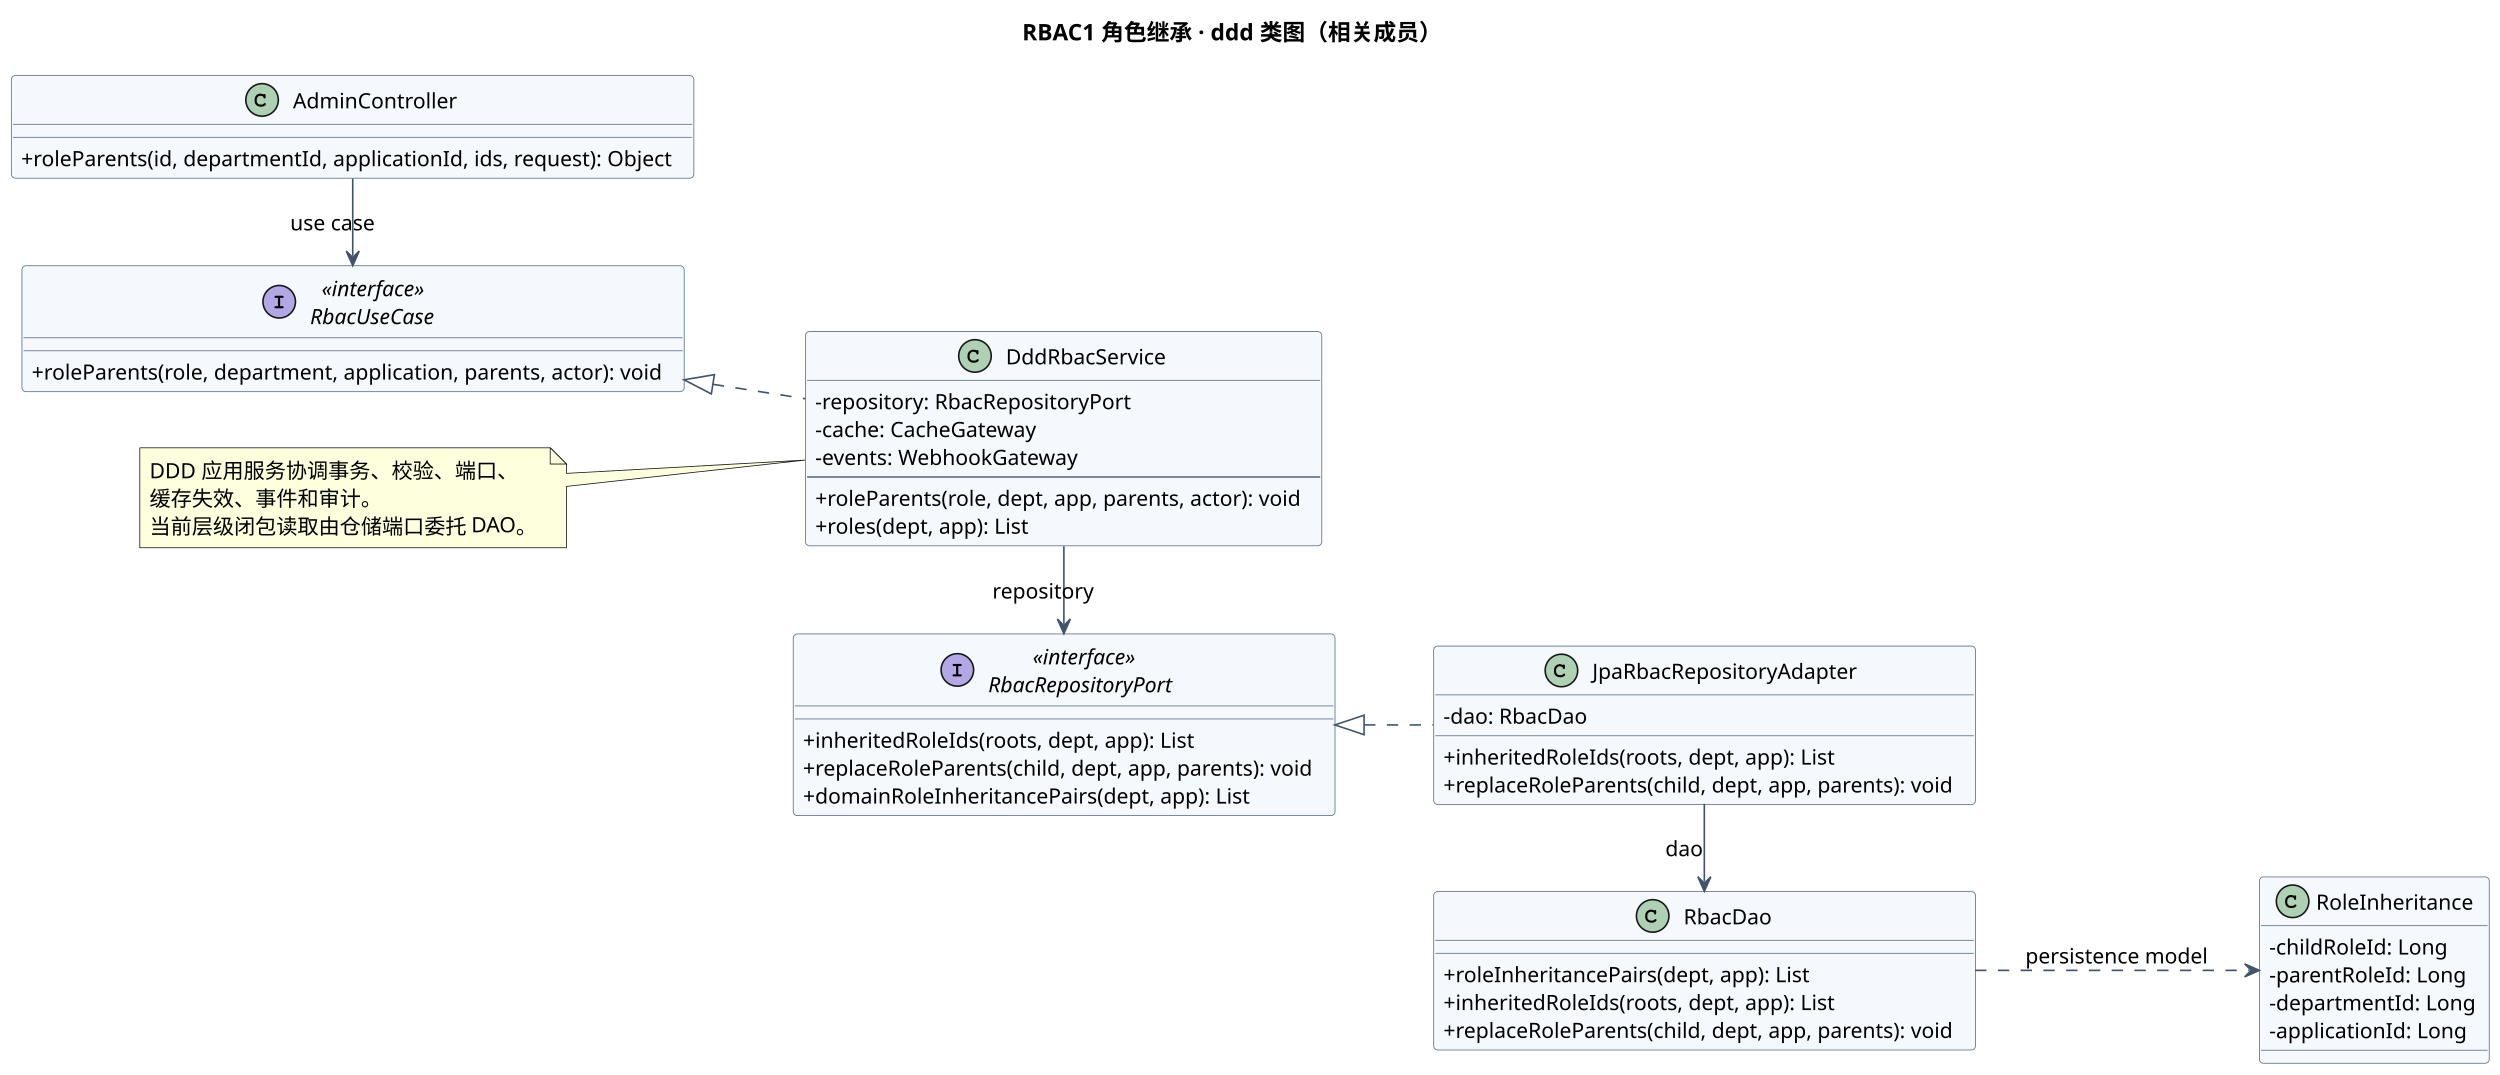
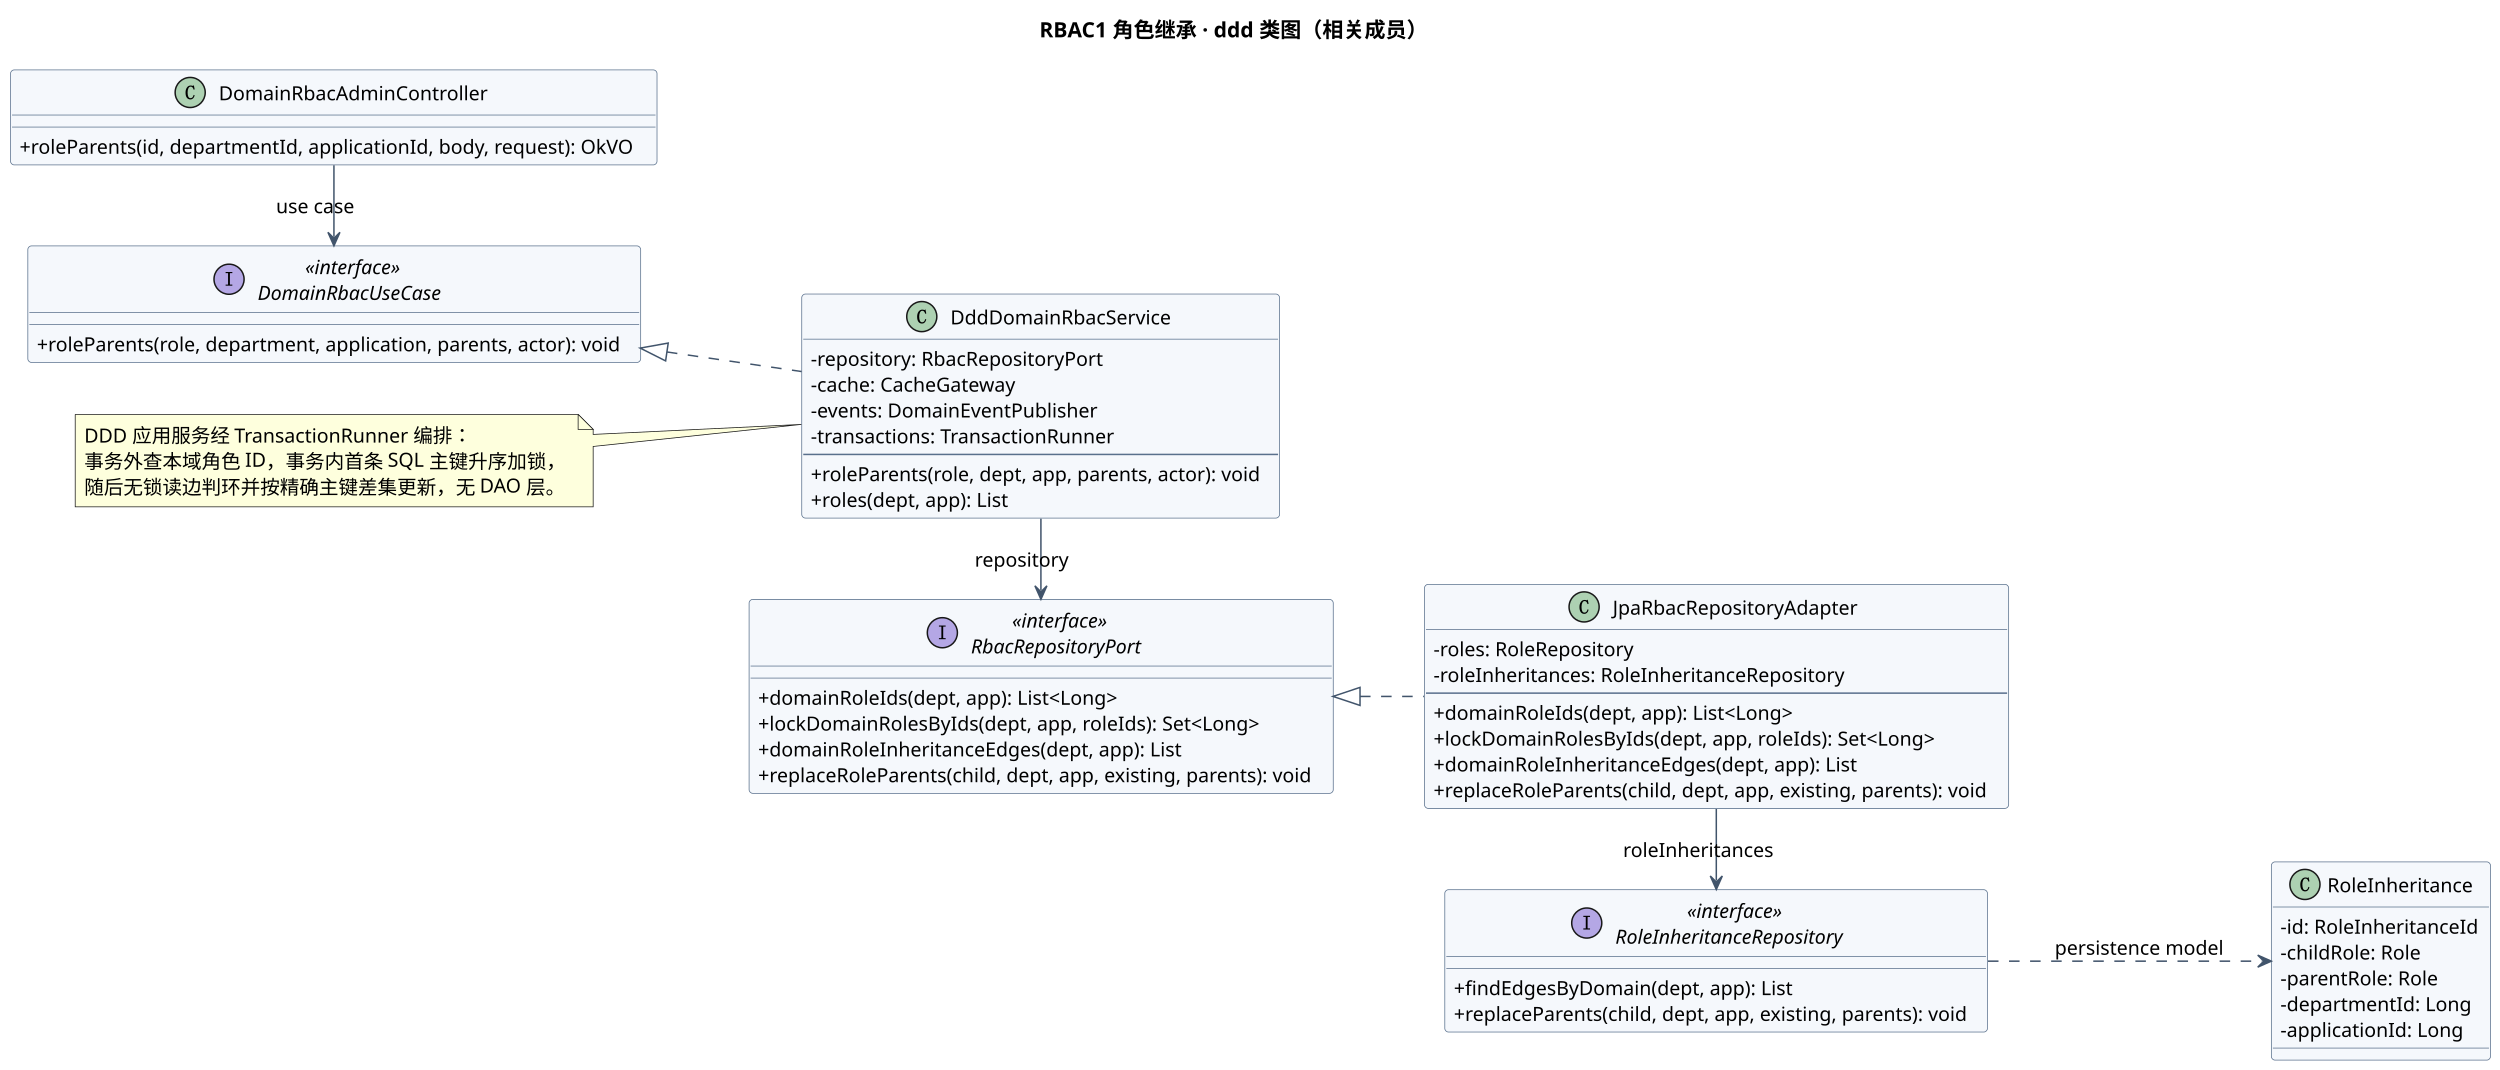
- <svg xmlns="http://www.w3.org/2000/svg" contentStyleType="text/css" data-diagram-type="CLASS" height="661px" preserveAspectRatio="none" style="width:1538px;height:661px;background:#FFFFFF;" version="1.1" viewBox="0 0 1538 661" width="1538px" zoomAndPan="magnify">
+ <svg xmlns="http://www.w3.org/2000/svg" contentStyleType="text/css" height="711px" preserveAspectRatio="none" style="width:1662px;height:711px;background:#FFFFFF;" version="1.1" viewBox="0 0 1662 711" width="1662px" zoomAndPan="magnify">
  <defs />
  <g>
-     <text fill="#000000" font-family="Microsoft YaHei" font-size="14" font-weight="bold" lengthAdjust="spacing" textLength="266.677" x="628.86" y="24.814">RBAC1 角色继承 · ddd 类图（相关成员）</text>
+     <text fill="#000000" font-family="Microsoft YaHei" font-size="14" font-weight="bold" lengthAdjust="spacing" textLength="266.677" x="690.996" y="24.814">RBAC1 角色继承 · ddd 类图（相关成员）</text>
    <g id="elem_C">
-       <rect codeLine="16" fill="#F5F8FC" height="63.158" id="C" rx="2.5" ry="2.5" style="stroke:#59708C;stroke-width:0.5;" width="419.862" x="7" y="46.477" />
-       <ellipse cx="161.223" cy="61.477" fill="#ADD1B2" rx="10" ry="10" style="stroke:#181818;stroke-width:1;" />
-       <path d="M162.161,58.118 Q162.286,57.946 162.426,57.868 Q162.567,57.79 162.739,57.79 Q163.02,57.79 163.192,57.993 Q163.379,58.181 163.379,58.649 L163.379,59.759 Q163.379,60.227 163.192,60.431 Q163.02,60.618 162.739,60.618 Q162.473,60.618 162.317,60.477 Q162.161,60.337 162.083,59.931 Q162.036,59.665 161.911,59.524 Q161.645,59.227 161.176,59.056 Q160.708,58.884 160.239,58.884 Q159.661,58.884 159.161,59.149 Q158.676,59.399 158.301,59.977 Q157.926,60.54 157.926,61.321 L157.926,62.165 Q157.926,63.102 158.614,63.743 Q159.301,64.368 160.504,64.368 Q161.239,64.368 161.739,64.165 Q162.02,64.056 162.348,63.712 Q162.551,63.509 162.661,63.462 Q162.786,63.399 162.926,63.399 Q163.192,63.399 163.379,63.602 Q163.583,63.79 163.583,64.056 Q163.583,64.321 163.317,64.634 Q162.926,65.071 162.317,65.321 Q161.504,65.665 160.52,65.665 Q159.364,65.665 158.426,65.196 Q157.676,64.806 157.145,63.993 Q156.629,63.165 156.629,62.196 L156.629,61.306 Q156.629,60.29 157.098,59.415 Q157.583,58.54 158.411,58.071 Q159.254,57.587 160.192,57.587 Q160.754,57.587 161.239,57.727 Q161.739,57.852 162.161,58.118 Z " fill="#000000" />
-       <text fill="#000000" font-family="Microsoft YaHei" font-size="13" lengthAdjust="spacing" textLength="103.416" x="180.223" y="66.654">AdminController</text>
-       <line style="stroke:#59708C;stroke-width:0.5;" x1="8" x2="425.862" y1="76.478" y2="76.478" />
-       <line style="stroke:#59708C;stroke-width:0.5;" x1="8" x2="425.862" y1="84.478" y2="84.478" />
-       <text fill="#000000" font-family="Microsoft YaHei" font-size="13" lengthAdjust="spacing" textLength="407.862" x="13" y="102.233">+roleParents(id, departmentId, applicationId, ids, request): Object</text>
+       <rect codeLine="16" fill="#F5F8FC" height="63.158" id="C" rx="2.5" ry="2.5" style="stroke:#59708C;stroke-width:0.5;" width="429.784" x="7" y="46.477" />
+       <ellipse cx="126.435" cy="61.477" fill="#ADD1B2" rx="10" ry="10" style="stroke:#181818;stroke-width:1.0;" />
+       <path d="M126.638,66.118 Q125.122,66.118 124.232,64.993 Q123.341,63.868 123.341,61.509 Q123.341,59.509 124.279,58.181 Q125.216,56.837 126.841,56.837 Q127.232,56.837 127.622,56.946 Q127.966,57.087 128.169,57.087 Q128.325,57.087 128.404,57.056 Q128.497,57.009 128.841,56.571 L129.419,59.415 L128.732,59.618 Q128.404,58.509 127.935,58.056 Q127.482,57.587 126.747,57.587 Q125.81,57.587 125.263,58.681 Q124.716,59.774 124.716,61.446 Q124.716,63.29 125.185,64.274 Q125.654,65.259 126.7,65.259 Q127.435,65.259 127.95,64.728 Q128.482,64.196 128.732,63.056 L129.419,63.368 Q129.122,64.665 128.372,65.399 Q127.638,66.118 126.638,66.118 Z " fill="#000000" />
+       <text fill="#000000" font-family="Microsoft YaHei" font-size="13" lengthAdjust="spacing" textLength="182.914" x="145.435" y="66.654">DomainRbacAdminController</text>
+       <line style="stroke:#59708C;stroke-width:0.5;" x1="8" x2="435.784" y1="76.478" y2="76.478" />
+       <line style="stroke:#59708C;stroke-width:0.5;" x1="8" x2="435.784" y1="84.478" y2="84.478" />
+       <text fill="#000000" font-family="Microsoft YaHei" font-size="13" lengthAdjust="spacing" textLength="417.784" x="13" y="102.233">+roleParents(id, departmentId, applicationId, body, request): OkVO</text>
    </g>
    <g id="elem_U">
-       <rect codeLine="19" fill="#F5F8FC" height="77.473" id="U" rx="2.5" ry="2.5" style="stroke:#59708C;stroke-width:0.5;" width="407.415" x="13.5" y="163.477" />
-       <ellipse cx="171.773" cy="185.635" fill="#B4A7E5" rx="10" ry="10" style="stroke:#181818;stroke-width:1;" />
-       <path d="M172.32,183.245 L172.32,188.338 L173.632,188.338 Q174.101,188.338 174.304,188.526 Q174.507,188.698 174.507,188.995 Q174.507,189.276 174.304,189.463 Q174.101,189.635 173.632,189.635 L169.71,189.635 Q169.242,189.635 169.039,189.463 Q168.835,189.276 168.835,188.979 Q168.835,188.698 169.039,188.526 Q169.242,188.338 169.71,188.338 L171.023,188.338 L171.023,183.245 L169.71,183.245 Q169.242,183.245 169.039,183.073 Q168.835,182.885 168.835,182.588 Q168.835,182.292 169.039,182.12 Q169.242,181.932 169.71,181.932 L173.632,181.948 Q174.101,181.948 174.304,182.12 Q174.507,182.292 174.507,182.588 Q174.507,182.885 174.304,183.073 Q174.101,183.245 173.632,183.245 L172.32,183.245 Z " fill="#000000" />
-       <text fill="#000000" font-family="Microsoft YaHei" font-size="13" font-style="italic" lengthAdjust="spacing" textLength="68.688" x="197.863" y="182.233">«interface»</text>
-       <text fill="#000000" font-family="Microsoft YaHei" font-size="13" font-style="italic" lengthAdjust="spacing" textLength="82.869" x="190.773" y="199.391">RbacUseCase</text>
-       <line style="stroke:#59708C;stroke-width:0.5;" x1="14.5" x2="419.915" y1="207.793" y2="207.793" />
-       <line style="stroke:#59708C;stroke-width:0.5;" x1="14.5" x2="419.915" y1="215.793" y2="215.793" />
-       <text fill="#000000" font-family="Microsoft YaHei" font-size="13" lengthAdjust="spacing" textLength="395.415" x="19.5" y="233.548">+roleParents(role, department, application, parents, actor): void</text>
+       <rect codeLine="19" fill="#F5F8FC" height="77.473" id="U" rx="2.5" ry="2.5" style="stroke:#59708C;stroke-width:0.5;" width="407.415" x="18.5" y="163.477" />
+       <ellipse cx="152.271" cy="185.635" fill="#B4A7E5" rx="10" ry="10" style="stroke:#181818;stroke-width:1.0;" />
+       <path d="M149.99,181.557 L149.99,180.838 L154.458,180.838 L154.458,181.557 L153.083,181.557 Q152.958,181.557 152.896,181.604 Q152.833,181.651 152.833,181.76 L152.833,189.01 Q152.833,189.12 152.896,189.167 Q152.958,189.213 153.083,189.213 L154.458,189.213 L154.458,189.932 L149.99,189.932 L149.99,189.213 L151.365,189.213 Q151.537,189.213 151.568,189.182 Q151.615,189.135 151.615,189.01 L151.615,181.76 Q151.615,181.635 151.568,181.604 Q151.537,181.557 151.365,181.557 L149.99,181.557 Z " fill="#000000" />
+       <text fill="#000000" font-family="Microsoft YaHei" font-size="13" font-style="italic" lengthAdjust="spacing" textLength="68.688" x="202.863" y="182.233">«interface»</text>
+       <text fill="#000000" font-family="Microsoft YaHei" font-size="13" font-style="italic" lengthAdjust="spacing" textLength="131.873" x="171.271" y="199.391">DomainRbacUseCase</text>
+       <line style="stroke:#59708C;stroke-width:0.5;" x1="19.5" x2="424.915" y1="207.793" y2="207.793" />
+       <line style="stroke:#59708C;stroke-width:0.5;" x1="19.5" x2="424.915" y1="215.793" y2="215.793" />
+       <text fill="#000000" font-family="Microsoft YaHei" font-size="13" lengthAdjust="spacing" textLength="395.415" x="24.5" y="233.548">+roleParents(role, department, application, parents, actor): void</text>
    </g>
    <g id="elem_S">
-       <rect codeLine="22" fill="#F5F8FC" height="131.789" id="S" rx="2.5" ry="2.5" style="stroke:#59708C;stroke-width:0.5;" width="317.652" x="495.5" y="203.977" />
-       <ellipse cx="599.802" cy="218.977" fill="#ADD1B2" rx="10" ry="10" style="stroke:#181818;stroke-width:1;" />
-       <path d="M600.74,215.618 Q600.865,215.446 601.005,215.368 Q601.146,215.29 601.318,215.29 Q601.599,215.29 601.771,215.493 Q601.958,215.681 601.958,216.149 L601.958,217.259 Q601.958,217.727 601.771,217.931 Q601.599,218.118 601.318,218.118 Q601.052,218.118 600.896,217.977 Q600.74,217.837 600.661,217.431 Q600.615,217.165 600.49,217.024 Q600.224,216.727 599.755,216.556 Q599.286,216.384 598.818,216.384 Q598.24,216.384 597.74,216.649 Q597.255,216.899 596.88,217.477 Q596.505,218.04 596.505,218.821 L596.505,219.665 Q596.505,220.602 597.193,221.243 Q597.88,221.868 599.083,221.868 Q599.818,221.868 600.318,221.665 Q600.599,221.556 600.927,221.212 Q601.13,221.009 601.24,220.962 Q601.365,220.899 601.505,220.899 Q601.771,220.899 601.958,221.102 Q602.161,221.29 602.161,221.556 Q602.161,221.821 601.896,222.134 Q601.505,222.571 600.896,222.821 Q600.083,223.165 599.099,223.165 Q597.943,223.165 597.005,222.696 Q596.255,222.306 595.724,221.493 Q595.208,220.665 595.208,219.696 L595.208,218.806 Q595.208,217.79 595.677,216.915 Q596.161,216.04 596.99,215.571 Q597.833,215.087 598.771,215.087 Q599.333,215.087 599.818,215.227 Q600.318,215.352 600.74,215.618 Z " fill="#000000" />
-       <text fill="#000000" font-family="Microsoft YaHei" font-size="13" lengthAdjust="spacing" textLength="101.048" x="618.802" y="224.154">DddRbacService</text>
-       <line style="stroke:#59708C;stroke-width:0.5;" x1="496.5" x2="812.152" y1="233.977" y2="233.977" />
-       <text fill="#000000" font-family="Microsoft YaHei" font-size="13" lengthAdjust="spacing" textLength="199.316" x="501.5" y="251.733">-repository: RbacRepositoryPort</text>
-       <text fill="#000000" font-family="Microsoft YaHei" font-size="13" lengthAdjust="spacing" textLength="139.388" x="501.5" y="268.891">-cache: CacheGateway</text>
-       <text fill="#000000" font-family="Microsoft YaHei" font-size="13" lengthAdjust="spacing" textLength="166.969" x="501.5" y="286.048">-events: WebhookGateway</text>
-       <line style="stroke:#59708C;stroke-width:1;" x1="496.5" x2="812.152" y1="293.451" y2="293.451" />
-       <text fill="#000000" font-family="Microsoft YaHei" font-size="13" lengthAdjust="spacing" textLength="305.652" x="501.5" y="311.206">+roleParents(role, dept, app, parents, actor): void</text>
-       <text fill="#000000" font-family="Microsoft YaHei" font-size="13" lengthAdjust="spacing" textLength="135.98" x="501.5" y="328.364">+roles(dept, app): List</text>
+       <rect codeLine="22" fill="#F5F8FC" height="148.946" id="S" rx="2.5" ry="2.5" style="stroke:#59708C;stroke-width:0.5;" width="317.652" x="533" y="195.477" />
+       <ellipse cx="612.8" cy="210.477" fill="#ADD1B2" rx="10" ry="10" style="stroke:#181818;stroke-width:1.0;" />
+       <path d="M613.003,215.118 Q611.487,215.118 610.597,213.993 Q609.706,212.868 609.706,210.509 Q609.706,208.509 610.644,207.181 Q611.581,205.837 613.206,205.837 Q613.597,205.837 613.987,205.946 Q614.331,206.087 614.534,206.087 Q614.691,206.087 614.769,206.056 Q614.862,206.009 615.206,205.571 L615.784,208.415 L615.097,208.618 Q614.769,207.509 614.3,207.056 Q613.847,206.587 613.112,206.587 Q612.175,206.587 611.628,207.681 Q611.081,208.774 611.081,210.446 Q611.081,212.29 611.55,213.274 Q612.019,214.259 613.066,214.259 Q613.8,214.259 614.316,213.727 Q614.847,213.196 615.097,212.056 L615.784,212.368 Q615.487,213.665 614.737,214.399 Q614.003,215.118 613.003,215.118 Z " fill="#000000" />
+       <text fill="#000000" font-family="Microsoft YaHei" font-size="13" lengthAdjust="spacing" textLength="150.052" x="631.8" y="215.654">DddDomainRbacService</text>
+       <line style="stroke:#59708C;stroke-width:0.5;" x1="534" x2="849.652" y1="225.477" y2="225.477" />
+       <text fill="#000000" font-family="Microsoft YaHei" font-size="13" lengthAdjust="spacing" textLength="199.316" x="539" y="243.233">-repository: RbacRepositoryPort</text>
+       <text fill="#000000" font-family="Microsoft YaHei" font-size="13" lengthAdjust="spacing" textLength="139.388" x="539" y="260.391">-cache: CacheGateway</text>
+       <text fill="#000000" font-family="Microsoft YaHei" font-size="13" lengthAdjust="spacing" textLength="193.8" x="539" y="277.548">-events: DomainEventPublisher</text>
+       <text fill="#000000" font-family="Microsoft YaHei" font-size="13" lengthAdjust="spacing" textLength="204.693" x="539" y="294.706">-transactions: TransactionRunner</text>
+       <line style="stroke:#59708C;stroke-width:1.0;" x1="534" x2="849.652" y1="302.108" y2="302.108" />
+       <text fill="#000000" font-family="Microsoft YaHei" font-size="13" lengthAdjust="spacing" textLength="305.652" x="539" y="319.864">+roleParents(role, dept, app, parents, actor): void</text>
+       <text fill="#000000" font-family="Microsoft YaHei" font-size="13" lengthAdjust="spacing" textLength="135.98" x="539" y="337.022">+roles(dept, app): List</text>
    </g>
    <g id="elem_P">
-       <rect codeLine="30" fill="#F5F8FC" height="111.789" id="P" rx="2.5" ry="2.5" style="stroke:#59708C;stroke-width:0.5;" width="333.299" x="488" y="389.978" />
-       <ellipse cx="588.96" cy="412.135" fill="#B4A7E5" rx="10" ry="10" style="stroke:#181818;stroke-width:1;" />
-       <path d="M589.507,409.745 L589.507,414.838 L590.819,414.838 Q591.288,414.838 591.491,415.026 Q591.694,415.198 591.694,415.495 Q591.694,415.776 591.491,415.963 Q591.288,416.135 590.819,416.135 L586.898,416.135 Q586.429,416.135 586.226,415.963 Q586.023,415.776 586.023,415.479 Q586.023,415.198 586.226,415.026 Q586.429,414.838 586.898,414.838 L588.21,414.838 L588.21,409.745 L586.898,409.745 Q586.429,409.745 586.226,409.573 Q586.023,409.385 586.023,409.088 Q586.023,408.791 586.226,408.62 Q586.429,408.432 586.898,408.432 L590.819,408.448 Q591.288,408.448 591.491,408.62 Q591.694,408.791 591.694,409.088 Q591.694,409.385 591.491,409.573 Q591.288,409.745 590.819,409.745 L589.507,409.745 Z " fill="#000000" />
-       <text fill="#000000" font-family="Microsoft YaHei" font-size="13" font-style="italic" lengthAdjust="spacing" textLength="68.688" x="635.306" y="408.733">«interface»</text>
-       <text fill="#000000" font-family="Microsoft YaHei" font-size="13" font-style="italic" lengthAdjust="spacing" textLength="123.379" x="607.96" y="425.891">RbacRepositoryPort</text>
-       <line style="stroke:#59708C;stroke-width:0.5;" x1="489" x2="820.299" y1="434.293" y2="434.293" />
-       <line style="stroke:#59708C;stroke-width:0.5;" x1="489" x2="820.299" y1="442.293" y2="442.293" />
-       <text fill="#000000" font-family="Microsoft YaHei" font-size="13" lengthAdjust="spacing" textLength="246.778" x="494" y="460.048">+inheritedRoleIds(roots, dept, app): List</text>
-       <text fill="#000000" font-family="Microsoft YaHei" font-size="13" lengthAdjust="spacing" textLength="321.299" x="494" y="477.206">+replaceRoleParents(child, dept, app, parents): void</text>
-       <text fill="#000000" font-family="Microsoft YaHei" font-size="13" lengthAdjust="spacing" textLength="280.052" x="494" y="494.364">+domainRoleInheritancePairs(dept, app): List</text>
+       <rect codeLine="31" fill="#F5F8FC" height="128.946" id="P" rx="2.5" ry="2.5" style="stroke:#59708C;stroke-width:0.5;" width="388.346" x="498" y="398.478" />
+       <ellipse cx="626.483" cy="420.635" fill="#B4A7E5" rx="10" ry="10" style="stroke:#181818;stroke-width:1.0;" />
+       <path d="M624.202,416.557 L624.202,415.838 L628.671,415.838 L628.671,416.557 L627.296,416.557 Q627.171,416.557 627.108,416.604 Q627.046,416.651 627.046,416.76 L627.046,424.01 Q627.046,424.12 627.108,424.166 Q627.171,424.213 627.296,424.213 L628.671,424.213 L628.671,424.932 L624.202,424.932 L624.202,424.213 L625.577,424.213 Q625.749,424.213 625.78,424.182 Q625.827,424.135 625.827,424.01 L625.827,416.76 Q625.827,416.635 625.78,416.604 Q625.749,416.557 625.577,416.557 L624.202,416.557 Z " fill="#000000" />
+       <text fill="#000000" font-family="Microsoft YaHei" font-size="13" font-style="italic" lengthAdjust="spacing" textLength="68.688" x="672.829" y="417.233">«interface»</text>
+       <text fill="#000000" font-family="Microsoft YaHei" font-size="13" font-style="italic" lengthAdjust="spacing" textLength="123.379" x="645.483" y="434.391">RbacRepositoryPort</text>
+       <line style="stroke:#59708C;stroke-width:0.5;" x1="499" x2="885.346" y1="442.793" y2="442.793" />
+       <line style="stroke:#59708C;stroke-width:0.5;" x1="499" x2="885.346" y1="450.793" y2="450.793" />
+       <text fill="#000000" font-family="Microsoft YaHei" font-size="13" lengthAdjust="spacing" textLength="249.602" x="504" y="468.548">+domainRoleIds(dept, app): List&lt;Long&gt;</text>
+       <text fill="#000000" font-family="Microsoft YaHei" font-size="13" lengthAdjust="spacing" textLength="345.49" x="504" y="485.706">+lockDomainRolesByIds(dept, app, roleIds): Set&lt;Long&gt;</text>
+       <text fill="#000000" font-family="Microsoft YaHei" font-size="13" lengthAdjust="spacing" textLength="287.644" x="504" y="502.864">+domainRoleInheritanceEdges(dept, app): List</text>
+       <text fill="#000000" font-family="Microsoft YaHei" font-size="13" lengthAdjust="spacing" textLength="376.346" x="504" y="520.021">+replaceRoleParents(child, dept, app, existing, parents): void</text>
    </g>
    <g id="elem_A">
-       <rect codeLine="35" fill="#F5F8FC" height="97.473" id="A" rx="2.5" ry="2.5" style="stroke:#59708C;stroke-width:0.5;" width="333.299" x="882" y="397.478" />
-       <ellipse cx="960.588" cy="412.478" fill="#ADD1B2" rx="10" ry="10" style="stroke:#181818;stroke-width:1;" />
-       <path d="M961.525,409.118 Q961.65,408.946 961.791,408.868 Q961.931,408.79 962.103,408.79 Q962.385,408.79 962.556,408.993 Q962.744,409.181 962.744,409.649 L962.744,410.759 Q962.744,411.228 962.556,411.431 Q962.385,411.618 962.103,411.618 Q961.838,411.618 961.681,411.478 Q961.525,411.337 961.447,410.931 Q961.4,410.665 961.275,410.524 Q961.01,410.228 960.541,410.056 Q960.072,409.884 959.603,409.884 Q959.025,409.884 958.525,410.149 Q958.041,410.399 957.666,410.978 Q957.291,411.54 957.291,412.321 L957.291,413.165 Q957.291,414.103 957.978,414.743 Q958.666,415.368 959.869,415.368 Q960.603,415.368 961.103,415.165 Q961.385,415.056 961.713,414.712 Q961.916,414.509 962.025,414.462 Q962.15,414.399 962.291,414.399 Q962.556,414.399 962.744,414.603 Q962.947,414.79 962.947,415.056 Q962.947,415.321 962.681,415.634 Q962.291,416.071 961.681,416.321 Q960.869,416.665 959.885,416.665 Q958.728,416.665 957.791,416.196 Q957.041,415.806 956.51,414.993 Q955.994,414.165 955.994,413.196 L955.994,412.306 Q955.994,411.29 956.463,410.415 Q956.947,409.54 957.775,409.071 Q958.619,408.587 959.556,408.587 Q960.119,408.587 960.603,408.728 Q961.103,408.853 961.525,409.118 Z " fill="#000000" />
-       <text fill="#000000" font-family="Microsoft YaHei" font-size="13" lengthAdjust="spacing" textLength="168.124" x="979.588" y="417.654">JpaRbacRepositoryAdapter</text>
-       <line style="stroke:#59708C;stroke-width:0.5;" x1="883" x2="1214.299" y1="427.478" y2="427.478" />
-       <text fill="#000000" font-family="Microsoft YaHei" font-size="13" lengthAdjust="spacing" textLength="92.212" x="888" y="445.233">-dao: RbacDao</text>
-       <line style="stroke:#59708C;stroke-width:0.5;" x1="883" x2="1214.299" y1="452.635" y2="452.635" />
-       <text fill="#000000" font-family="Microsoft YaHei" font-size="13" lengthAdjust="spacing" textLength="246.778" x="888" y="470.391">+inheritedRoleIds(roots, dept, app): List</text>
-       <text fill="#000000" font-family="Microsoft YaHei" font-size="13" lengthAdjust="spacing" textLength="321.299" x="888" y="487.548">+replaceRoleParents(child, dept, app, parents): void</text>
+       <rect codeLine="37" fill="#F5F8FC" height="148.946" id="A" rx="2.5" ry="2.5" style="stroke:#59708C;stroke-width:0.5;" width="388.346" x="947" y="388.478" />
+       <ellipse cx="1053.111" cy="403.478" fill="#ADD1B2" rx="10" ry="10" style="stroke:#181818;stroke-width:1.0;" />
+       <path d="M1053.314,408.118 Q1051.799,408.118 1050.908,406.993 Q1050.017,405.868 1050.017,403.509 Q1050.017,401.509 1050.955,400.181 Q1051.892,398.837 1053.517,398.837 Q1053.908,398.837 1054.299,398.946 Q1054.642,399.087 1054.845,399.087 Q1055.002,399.087 1055.08,399.056 Q1055.174,399.009 1055.517,398.571 L1056.095,401.415 L1055.408,401.618 Q1055.08,400.509 1054.611,400.056 Q1054.158,399.587 1053.424,399.587 Q1052.486,399.587 1051.939,400.681 Q1051.392,401.774 1051.392,403.446 Q1051.392,405.29 1051.861,406.274 Q1052.33,407.259 1053.377,407.259 Q1054.111,407.259 1054.627,406.728 Q1055.158,406.196 1055.408,405.056 L1056.095,405.368 Q1055.799,406.665 1055.049,407.399 Q1054.314,408.118 1053.314,408.118 Z " fill="#000000" />
+       <text fill="#000000" font-family="Microsoft YaHei" font-size="13" lengthAdjust="spacing" textLength="168.124" x="1072.111" y="408.654">JpaRbacRepositoryAdapter</text>
+       <line style="stroke:#59708C;stroke-width:0.5;" x1="948" x2="1334.346" y1="418.478" y2="418.478" />
+       <text fill="#000000" font-family="Microsoft YaHei" font-size="13" lengthAdjust="spacing" textLength="137.128" x="953" y="436.233">-roles: RoleRepository</text>
+       <text fill="#000000" font-family="Microsoft YaHei" font-size="13" lengthAdjust="spacing" textLength="276.269" x="953" y="453.391">-roleInheritances: RoleInheritanceRepository</text>
+       <line style="stroke:#59708C;stroke-width:1.0;" x1="948" x2="1334.346" y1="460.793" y2="460.793" />
+       <text fill="#000000" font-family="Microsoft YaHei" font-size="13" lengthAdjust="spacing" textLength="249.602" x="953" y="478.548">+domainRoleIds(dept, app): List&lt;Long&gt;</text>
+       <text fill="#000000" font-family="Microsoft YaHei" font-size="13" lengthAdjust="spacing" textLength="345.49" x="953" y="495.706">+lockDomainRolesByIds(dept, app, roleIds): Set&lt;Long&gt;</text>
+       <text fill="#000000" font-family="Microsoft YaHei" font-size="13" lengthAdjust="spacing" textLength="287.644" x="953" y="512.864">+domainRoleInheritanceEdges(dept, app): List</text>
+       <text fill="#000000" font-family="Microsoft YaHei" font-size="13" lengthAdjust="spacing" textLength="376.346" x="953" y="530.021">+replaceRoleParents(child, dept, app, existing, parents): void</text>
    </g>
-     <g id="elem_D">
-       <rect codeLine="40" fill="#F5F8FC" height="97.473" id="D" rx="2.5" ry="2.5" style="stroke:#59708C;stroke-width:0.5;" width="333.299" x="882" y="548.477" />
-       <ellipse cx="1016.726" cy="563.477" fill="#ADD1B2" rx="10" ry="10" style="stroke:#181818;stroke-width:1;" />
-       <path d="M1017.664,560.118 Q1017.789,559.946 1017.929,559.868 Q1018.07,559.79 1018.242,559.79 Q1018.523,559.79 1018.695,559.993 Q1018.883,560.181 1018.883,560.649 L1018.883,561.759 Q1018.883,562.227 1018.695,562.431 Q1018.523,562.618 1018.242,562.618 Q1017.976,562.618 1017.82,562.477 Q1017.664,562.337 1017.586,561.931 Q1017.539,561.665 1017.414,561.524 Q1017.148,561.227 1016.679,561.056 Q1016.211,560.884 1015.742,560.884 Q1015.164,560.884 1014.664,561.149 Q1014.179,561.399 1013.804,561.977 Q1013.429,562.54 1013.429,563.321 L1013.429,564.165 Q1013.429,565.102 1014.117,565.743 Q1014.804,566.368 1016.008,566.368 Q1016.742,566.368 1017.242,566.165 Q1017.523,566.056 1017.851,565.712 Q1018.054,565.509 1018.164,565.462 Q1018.289,565.399 1018.429,565.399 Q1018.695,565.399 1018.883,565.602 Q1019.086,565.79 1019.086,566.056 Q1019.086,566.321 1018.82,566.634 Q1018.429,567.071 1017.82,567.321 Q1017.008,567.665 1016.023,567.665 Q1014.867,567.665 1013.929,567.196 Q1013.179,566.806 1012.648,565.993 Q1012.133,565.165 1012.133,564.196 L1012.133,563.306 Q1012.133,562.29 1012.601,561.415 Q1013.086,560.54 1013.914,560.071 Q1014.758,559.587 1015.695,559.587 Q1016.258,559.587 1016.742,559.727 Q1017.242,559.852 1017.664,560.118 Z " fill="#000000" />
-       <text fill="#000000" font-family="Microsoft YaHei" font-size="13" lengthAdjust="spacing" textLength="55.847" x="1035.726" y="568.654">RbacDao</text>
-       <line style="stroke:#59708C;stroke-width:0.5;" x1="883" x2="1214.299" y1="578.477" y2="578.477" />
-       <line style="stroke:#59708C;stroke-width:0.5;" x1="883" x2="1214.299" y1="586.477" y2="586.477" />
-       <text fill="#000000" font-family="Microsoft YaHei" font-size="13" lengthAdjust="spacing" textLength="229.112" x="888" y="604.233">+roleInheritancePairs(dept, app): List</text>
-       <text fill="#000000" font-family="Microsoft YaHei" font-size="13" lengthAdjust="spacing" textLength="246.778" x="888" y="621.391">+inheritedRoleIds(roots, dept, app): List</text>
-       <text fill="#000000" font-family="Microsoft YaHei" font-size="13" lengthAdjust="spacing" textLength="321.299" x="888" y="638.548">+replaceRoleParents(child, dept, app, parents): void</text>
+     <g id="elem_RIR">
+       <rect codeLine="46" fill="#F5F8FC" height="94.631" id="RIR" rx="2.5" ry="2.5" style="stroke:#59708C;stroke-width:0.5;" width="360.759" x="960.5" y="591.477" />
+       <ellipse cx="1054.871" cy="613.635" fill="#B4A7E5" rx="10" ry="10" style="stroke:#181818;stroke-width:1.0;" />
+       <path d="M1052.59,609.557 L1052.59,608.838 L1057.059,608.838 L1057.059,609.557 L1055.684,609.557 Q1055.559,609.557 1055.496,609.604 Q1055.434,609.651 1055.434,609.76 L1055.434,617.01 Q1055.434,617.12 1055.496,617.167 Q1055.559,617.213 1055.684,617.213 L1057.059,617.213 L1057.059,617.932 L1052.59,617.932 L1052.59,617.213 L1053.965,617.213 Q1054.137,617.213 1054.168,617.182 Q1054.215,617.135 1054.215,617.01 L1054.215,609.76 Q1054.215,609.635 1054.168,609.604 Q1054.137,609.557 1053.965,609.557 L1052.59,609.557 Z " fill="#000000" />
+       <text fill="#000000" font-family="Microsoft YaHei" font-size="13" font-style="italic" lengthAdjust="spacing" textLength="68.688" x="1121.536" y="610.233">«interface»</text>
+       <text fill="#000000" font-family="Microsoft YaHei" font-size="13" font-style="italic" lengthAdjust="spacing" textLength="164.017" x="1073.871" y="627.391">RoleInheritanceRepository</text>
+       <line style="stroke:#59708C;stroke-width:0.5;" x1="961.5" x2="1320.259" y1="635.793" y2="635.793" />
+       <line style="stroke:#59708C;stroke-width:0.5;" x1="961.5" x2="1320.259" y1="643.793" y2="643.793" />
+       <text fill="#000000" font-family="Microsoft YaHei" font-size="13" lengthAdjust="spacing" textLength="231.404" x="966.5" y="661.548">+findEdgesByDomain(dept, app): List</text>
+       <text fill="#000000" font-family="Microsoft YaHei" font-size="13" lengthAdjust="spacing" textLength="348.759" x="966.5" y="678.706">+replaceParents(child, dept, app, existing, parents): void</text>
    </g>
    <g id="elem_RI">
-       <rect codeLine="45" fill="#F5F8FC" height="114.631" id="RI" rx="2.5" ry="2.5" style="stroke:#59708C;stroke-width:0.5;" width="141.397" x="1390" y="539.477" />
-       <ellipse cx="1410.408" cy="554.477" fill="#ADD1B2" rx="10" ry="10" style="stroke:#181818;stroke-width:1;" />
-       <path d="M1411.345,551.118 Q1411.47,550.946 1411.611,550.868 Q1411.752,550.79 1411.924,550.79 Q1412.205,550.79 1412.377,550.993 Q1412.564,551.181 1412.564,551.649 L1412.564,552.759 Q1412.564,553.227 1412.377,553.431 Q1412.205,553.618 1411.924,553.618 Q1411.658,553.618 1411.502,553.477 Q1411.345,553.337 1411.267,552.931 Q1411.22,552.665 1411.095,552.524 Q1410.83,552.227 1410.361,552.056 Q1409.892,551.884 1409.424,551.884 Q1408.845,551.884 1408.345,552.149 Q1407.861,552.399 1407.486,552.977 Q1407.111,553.54 1407.111,554.321 L1407.111,555.165 Q1407.111,556.102 1407.799,556.743 Q1408.486,557.368 1409.689,557.368 Q1410.424,557.368 1410.924,557.165 Q1411.205,557.056 1411.533,556.712 Q1411.736,556.509 1411.845,556.462 Q1411.97,556.399 1412.111,556.399 Q1412.377,556.399 1412.564,556.602 Q1412.767,556.79 1412.767,557.056 Q1412.767,557.321 1412.502,557.634 Q1412.111,558.071 1411.502,558.321 Q1410.689,558.665 1409.705,558.665 Q1408.549,558.665 1407.611,558.196 Q1406.861,557.806 1406.33,556.993 Q1405.814,556.165 1405.814,555.196 L1405.814,554.306 Q1405.814,553.29 1406.283,552.415 Q1406.767,551.54 1407.595,551.071 Q1408.439,550.587 1409.377,550.587 Q1409.939,550.587 1410.424,550.727 Q1410.924,550.852 1411.345,551.118 Z " fill="#000000" />
-       <text fill="#000000" font-family="Microsoft YaHei" font-size="13" lengthAdjust="spacing" textLength="97.157" x="1424.832" y="559.654">RoleInheritance</text>
-       <line style="stroke:#59708C;stroke-width:0.5;" x1="1391" x2="1530.397" y1="569.477" y2="569.477" />
-       <text fill="#000000" font-family="Microsoft YaHei" font-size="13" lengthAdjust="spacing" textLength="113.344" x="1396" y="587.233">-childRoleId: Long</text>
-       <text fill="#000000" font-family="Microsoft YaHei" font-size="13" lengthAdjust="spacing" textLength="124.268" x="1396" y="604.391">-parentRoleId: Long</text>
-       <text fill="#000000" font-family="Microsoft YaHei" font-size="13" lengthAdjust="spacing" textLength="129.397" x="1396" y="621.548">-departmentId: Long</text>
-       <text fill="#000000" font-family="Microsoft YaHei" font-size="13" lengthAdjust="spacing" textLength="124.992" x="1396" y="638.706">-applicationId: Long</text>
-       <line style="stroke:#59708C;stroke-width:0.5;" x1="1391" x2="1530.397" y1="646.108" y2="646.108" />
+       <rect codeLine="50" fill="#F5F8FC" height="131.789" id="RI" rx="2.5" ry="2.5" style="stroke:#59708C;stroke-width:0.5;" width="145.669" x="1510" y="572.977" />
+       <ellipse cx="1532.33" cy="587.977" fill="#ADD1B2" rx="10" ry="10" style="stroke:#181818;stroke-width:1.0;" />
+       <path d="M1532.533,592.618 Q1531.018,592.618 1530.127,591.493 Q1529.236,590.368 1529.236,588.009 Q1529.236,586.009 1530.174,584.681 Q1531.111,583.337 1532.736,583.337 Q1533.127,583.337 1533.518,583.446 Q1533.861,583.587 1534.065,583.587 Q1534.221,583.587 1534.299,583.556 Q1534.393,583.509 1534.736,583.071 L1535.315,585.915 L1534.627,586.118 Q1534.299,585.009 1533.83,584.556 Q1533.377,584.087 1532.643,584.087 Q1531.705,584.087 1531.158,585.181 Q1530.611,586.274 1530.611,587.946 Q1530.611,589.79 1531.08,590.774 Q1531.549,591.759 1532.596,591.759 Q1533.33,591.759 1533.846,591.227 Q1534.377,590.696 1534.627,589.556 L1535.315,589.868 Q1535.018,591.165 1534.268,591.899 Q1533.533,592.618 1532.533,592.618 Z " fill="#000000" />
+       <text fill="#000000" font-family="Microsoft YaHei" font-size="13" lengthAdjust="spacing" textLength="97.157" x="1547.181" y="593.154">RoleInheritance</text>
+       <line style="stroke:#59708C;stroke-width:0.5;" x1="1511" x2="1654.669" y1="602.977" y2="602.977" />
+       <text fill="#000000" font-family="Microsoft YaHei" font-size="13" lengthAdjust="spacing" textLength="133.669" x="1516" y="620.733">-id: RoleInheritanceId</text>
+       <text fill="#000000" font-family="Microsoft YaHei" font-size="13" lengthAdjust="spacing" textLength="97.532" x="1516" y="637.891">-childRole: Role</text>
+       <text fill="#000000" font-family="Microsoft YaHei" font-size="13" lengthAdjust="spacing" textLength="108.456" x="1516" y="655.048">-parentRole: Role</text>
+       <text fill="#000000" font-family="Microsoft YaHei" font-size="13" lengthAdjust="spacing" textLength="129.397" x="1516" y="672.206">-departmentId: Long</text>
+       <text fill="#000000" font-family="Microsoft YaHei" font-size="13" lengthAdjust="spacing" textLength="124.992" x="1516" y="689.364">-applicationId: Long</text>
+       <line style="stroke:#59708C;stroke-width:0.5;" x1="1511" x2="1654.669" y1="696.766" y2="696.766" />
    </g>
    <g id="elem_GMN17">
-       <path d="M86,275.478 L86,336.951 A0,0 0 0 0 86,336.951 L348.49,336.951 A0,0 0 0 0 348.49,336.951 L348.49,299.228 L495.23,283.058 L348.49,291.228 L348.49,285.478 L338.49,275.478 L86,275.478 A0,0 0 0 0 86,275.478 " fill="#FEFFDD" style="stroke:#181818;stroke-width:0.5;" />
-       <path d="M338.49,275.478 L338.49,285.478 L348.49,285.478 L338.49,275.478 " fill="#FEFFDD" style="stroke:#181818;stroke-width:0.5;" />
-       <text fill="#000000" font-family="Microsoft YaHei" font-size="13" lengthAdjust="spacing" textLength="228.554" x="92" y="294.233">DDD 应用服务协调事务、校验、端口、</text>
-       <text fill="#000000" font-family="Microsoft YaHei" font-size="13" lengthAdjust="spacing" textLength="143" x="92" y="311.391">缓存失效、事件和审计。</text>
-       <text fill="#000000" font-family="Microsoft YaHei" font-size="13" lengthAdjust="spacing" textLength="241.49" x="92" y="328.548">当前层级闭包读取由仓储端口委托 DAO。</text>
+       <path d="M50,275.478 L50,336.951 A0,0 0 0 0 50,336.951 L394.337,336.951 A0,0 0 0 0 394.337,336.951 L394.337,296.798 L532.78,282.147 L394.337,288.798 L394.337,285.478 L384.337,275.478 L50,275.478 A0,0 0 0 0 50,275.478 " fill="#FEFFDD" style="stroke:#181818;stroke-width:0.5;" />
+       <path d="M384.337,275.478 L384.337,285.478 L394.337,285.478 L384.337,275.478 " fill="#FEFFDD" style="stroke:#181818;stroke-width:0.5;" />
+       <text fill="#000000" font-family="Microsoft YaHei" font-size="13" lengthAdjust="spacing" textLength="262.019" x="56" y="294.233">DDD 应用服务经 TransactionRunner 编排：</text>
+       <text fill="#000000" font-family="Microsoft YaHei" font-size="13" lengthAdjust="spacing" textLength="323.032" x="56" y="311.391">事务外查本域角色 ID，事务内首条 SQL 主键升序加锁，</text>
+       <text fill="#000000" font-family="Microsoft YaHei" font-size="13" lengthAdjust="spacing" textLength="323.337" x="56" y="328.548">随后无锁读边判环并按精确主键差集更新，无 DAO 层。</text>
    </g>
    <g id="link_C_U">
-       <path codeLine="51" d="M217,109.847 C217,126.188 217,140.218 217,157.428 " fill="transparent" id="C-to-U" style="stroke:#41546B;stroke-width:1;" />
-       <polygon fill="#41546B" points="217,163.428,221,154.428,217,158.428,213,154.428,217,163.428" style="stroke:#41546B;stroke-width:1;" />
-       <text fill="#000000" font-family="Microsoft YaHei" font-size="13" lengthAdjust="spacing" textLength="52.349" x="178.5" y="141.733">use case</text>
+       <path codeLine="57" d="M222,109.847 C222,126.188 222,140.218 222,157.428 " fill="none" id="C-to-U" style="stroke:#41546B;stroke-width:1.0;" />
+       <polygon fill="#41546B" points="222,163.428,226,154.428,222,158.428,218,154.428,222,163.428" style="stroke:#41546B;stroke-width:1.0;" />
+       <text fill="#000000" font-family="Microsoft YaHei" font-size="13" lengthAdjust="spacing" textLength="52.349" x="183.5" y="141.733">use case</text>
    </g>
    <g id="link_U_S">
-       <path codeLine="52" d="M438.554,236.417 C463.634,240.337 471.19,241.507 495.47,245.298 " fill="transparent" id="U-backto-S" style="stroke:#41546B;stroke-width:1;stroke-dasharray:7.0,7.0;" />
-       <polygon fill="transparent" points="420.77,233.637,437.627,242.345,439.481,230.489,420.77,233.637" style="stroke:#41546B;stroke-width:1;" />
+       <path codeLine="58" d="M443.363,233.995 C479.303,239.215 498.45,241.998 532.93,247.007 " fill="none" id="U-backto-S" style="stroke:#41546B;stroke-width:1.0;stroke-dasharray:7.0,7.0;" />
+       <polygon fill="none" points="425.55,231.407,442.501,239.932,444.226,228.057,425.55,231.407" style="stroke:#41546B;stroke-width:1.0;" />
    </g>
    <g id="link_S_P">
-       <path codeLine="53" d="M654.5,336.058 C654.5,353.748 654.5,366.707 654.5,383.808 " fill="transparent" id="S-to-P" style="stroke:#41546B;stroke-width:1;" />
-       <polygon fill="#41546B" points="654.5,389.808,658.5,380.808,654.5,384.808,650.5,380.808,654.5,389.808" style="stroke:#41546B;stroke-width:1;" />
-       <text fill="#000000" font-family="Microsoft YaHei" font-size="13" lengthAdjust="spacing" textLength="63.337" x="610.5" y="368.233">repository</text>
+       <path codeLine="59" d="M692,344.798 C692,362.507 692,375.238 692,392.447 " fill="none" id="S-to-P" style="stroke:#41546B;stroke-width:1.0;" />
+       <polygon fill="#41546B" points="692,398.447,696,389.447,692,393.447,688,389.447,692,398.447" style="stroke:#41546B;stroke-width:1.0;" />
+       <text fill="#000000" font-family="Microsoft YaHei" font-size="13" lengthAdjust="spacing" textLength="63.337" x="648" y="376.733">repository</text>
    </g>
    <g id="link_P_A">
-       <path codeLine="54" d="M839.18,445.978 C859.23,445.978 861.73,445.978 881.79,445.978 " fill="transparent" id="P-backto-A" style="stroke:#41546B;stroke-width:1;stroke-dasharray:7.0,7.0;" />
-       <polygon fill="transparent" points="821.18,445.978,839.18,451.978,839.18,439.978,821.18,445.978" style="stroke:#41546B;stroke-width:1;" />
+       <path codeLine="60" d="M904.14,462.978 C924.21,462.978 926.61,462.978 946.68,462.978 " fill="none" id="P-backto-A" style="stroke:#41546B;stroke-width:1.0;stroke-dasharray:7.0,7.0;" />
+       <polygon fill="none" points="886.14,462.978,904.14,468.978,904.14,456.978,886.14,462.978" style="stroke:#41546B;stroke-width:1.0;" />
    </g>
-     <g id="link_A_D">
-       <path codeLine="55" d="M1048.5,494.498 C1048.5,511.728 1048.5,525.128 1048.5,542.367 " fill="transparent" id="A-to-D" style="stroke:#41546B;stroke-width:1;" />
-       <polygon fill="#41546B" points="1048.5,548.367,1052.5,539.367,1048.5,543.367,1044.5,539.367,1048.5,548.367" style="stroke:#41546B;stroke-width:1;" />
-       <text fill="#000000" font-family="Microsoft YaHei" font-size="13" lengthAdjust="spacing" textLength="23.766" x="1024.5" y="526.733">dao</text>
+     <g id="link_A_RIR">
+       <path codeLine="61" d="M1141,537.808 C1141,555.947 1141,568.857 1141,585.347 " fill="none" id="A-to-RIR" style="stroke:#41546B;stroke-width:1.0;" />
+       <polygon fill="#41546B" points="1141,591.347,1145,582.347,1141,586.347,1137,582.347,1141,591.347" style="stroke:#41546B;stroke-width:1.0;" />
+       <text fill="#000000" font-family="Microsoft YaHei" font-size="13" lengthAdjust="spacing" textLength="99.652" x="1079" y="569.733">roleInheritances</text>
    </g>
-     <g id="link_D_RI">
-       <path codeLine="56" d="M1215.08,596.977 C1276.09,596.977 1335.93,596.977 1383.9,596.977 " fill="transparent" id="D-to-RI" style="stroke:#41546B;stroke-width:1;stroke-dasharray:7.0,7.0;" />
-       <polygon fill="#41546B" points="1389.9,596.977,1380.9,592.977,1384.9,596.977,1380.9,600.977,1389.9,596.977" style="stroke:#41546B;stroke-width:1;" />
-       <text fill="#000000" font-family="Microsoft YaHei" font-size="13" lengthAdjust="spacing" textLength="113.706" x="1246" y="592.733">persistence model</text>
+     <g id="link_RIR_RI">
+       <path codeLine="62" d="M1321.6,638.977 C1387.66,638.977 1452.75,638.977 1503.94,638.977 " fill="none" id="RIR-to-RI" style="stroke:#41546B;stroke-width:1.0;stroke-dasharray:7.0,7.0;" />
+       <polygon fill="#41546B" points="1509.94,638.977,1500.94,634.977,1504.94,638.977,1500.94,642.977,1509.94,638.977" style="stroke:#41546B;stroke-width:1.0;" />
+       <text fill="#000000" font-family="Microsoft YaHei" font-size="13" lengthAdjust="spacing" textLength="113.706" x="1366" y="634.733">persistence model</text>
    </g>
  </g>
</svg>
